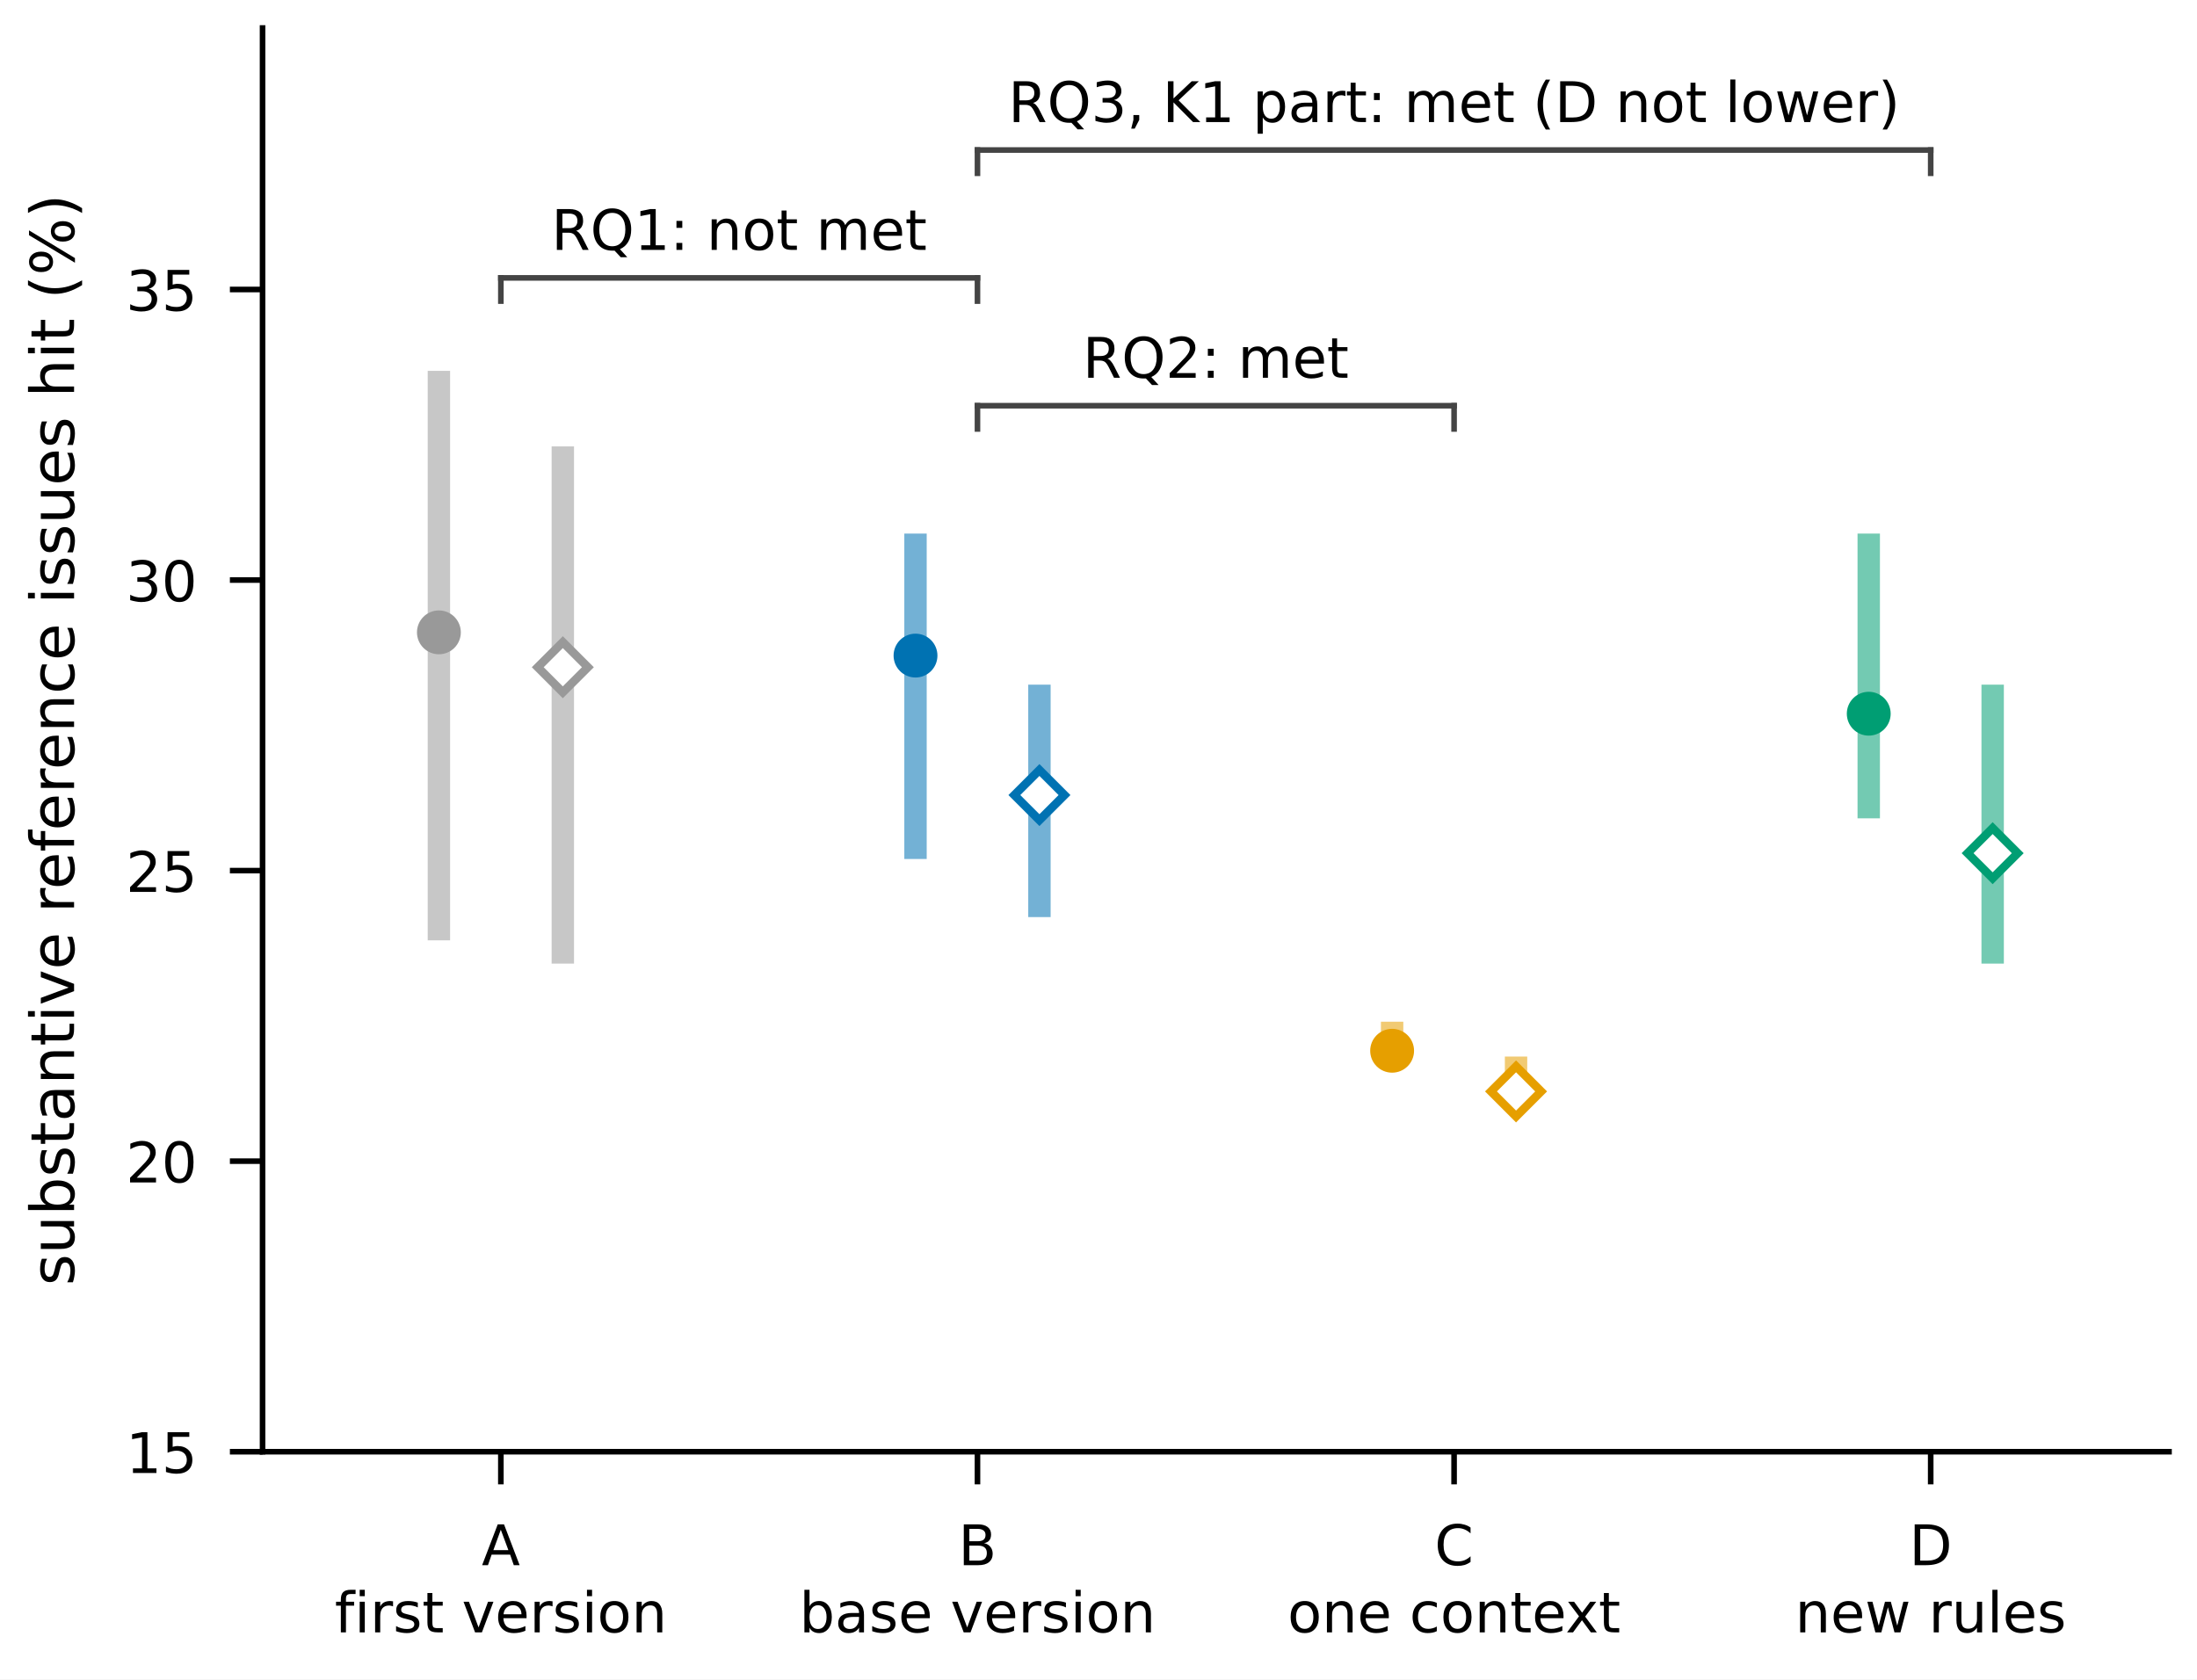
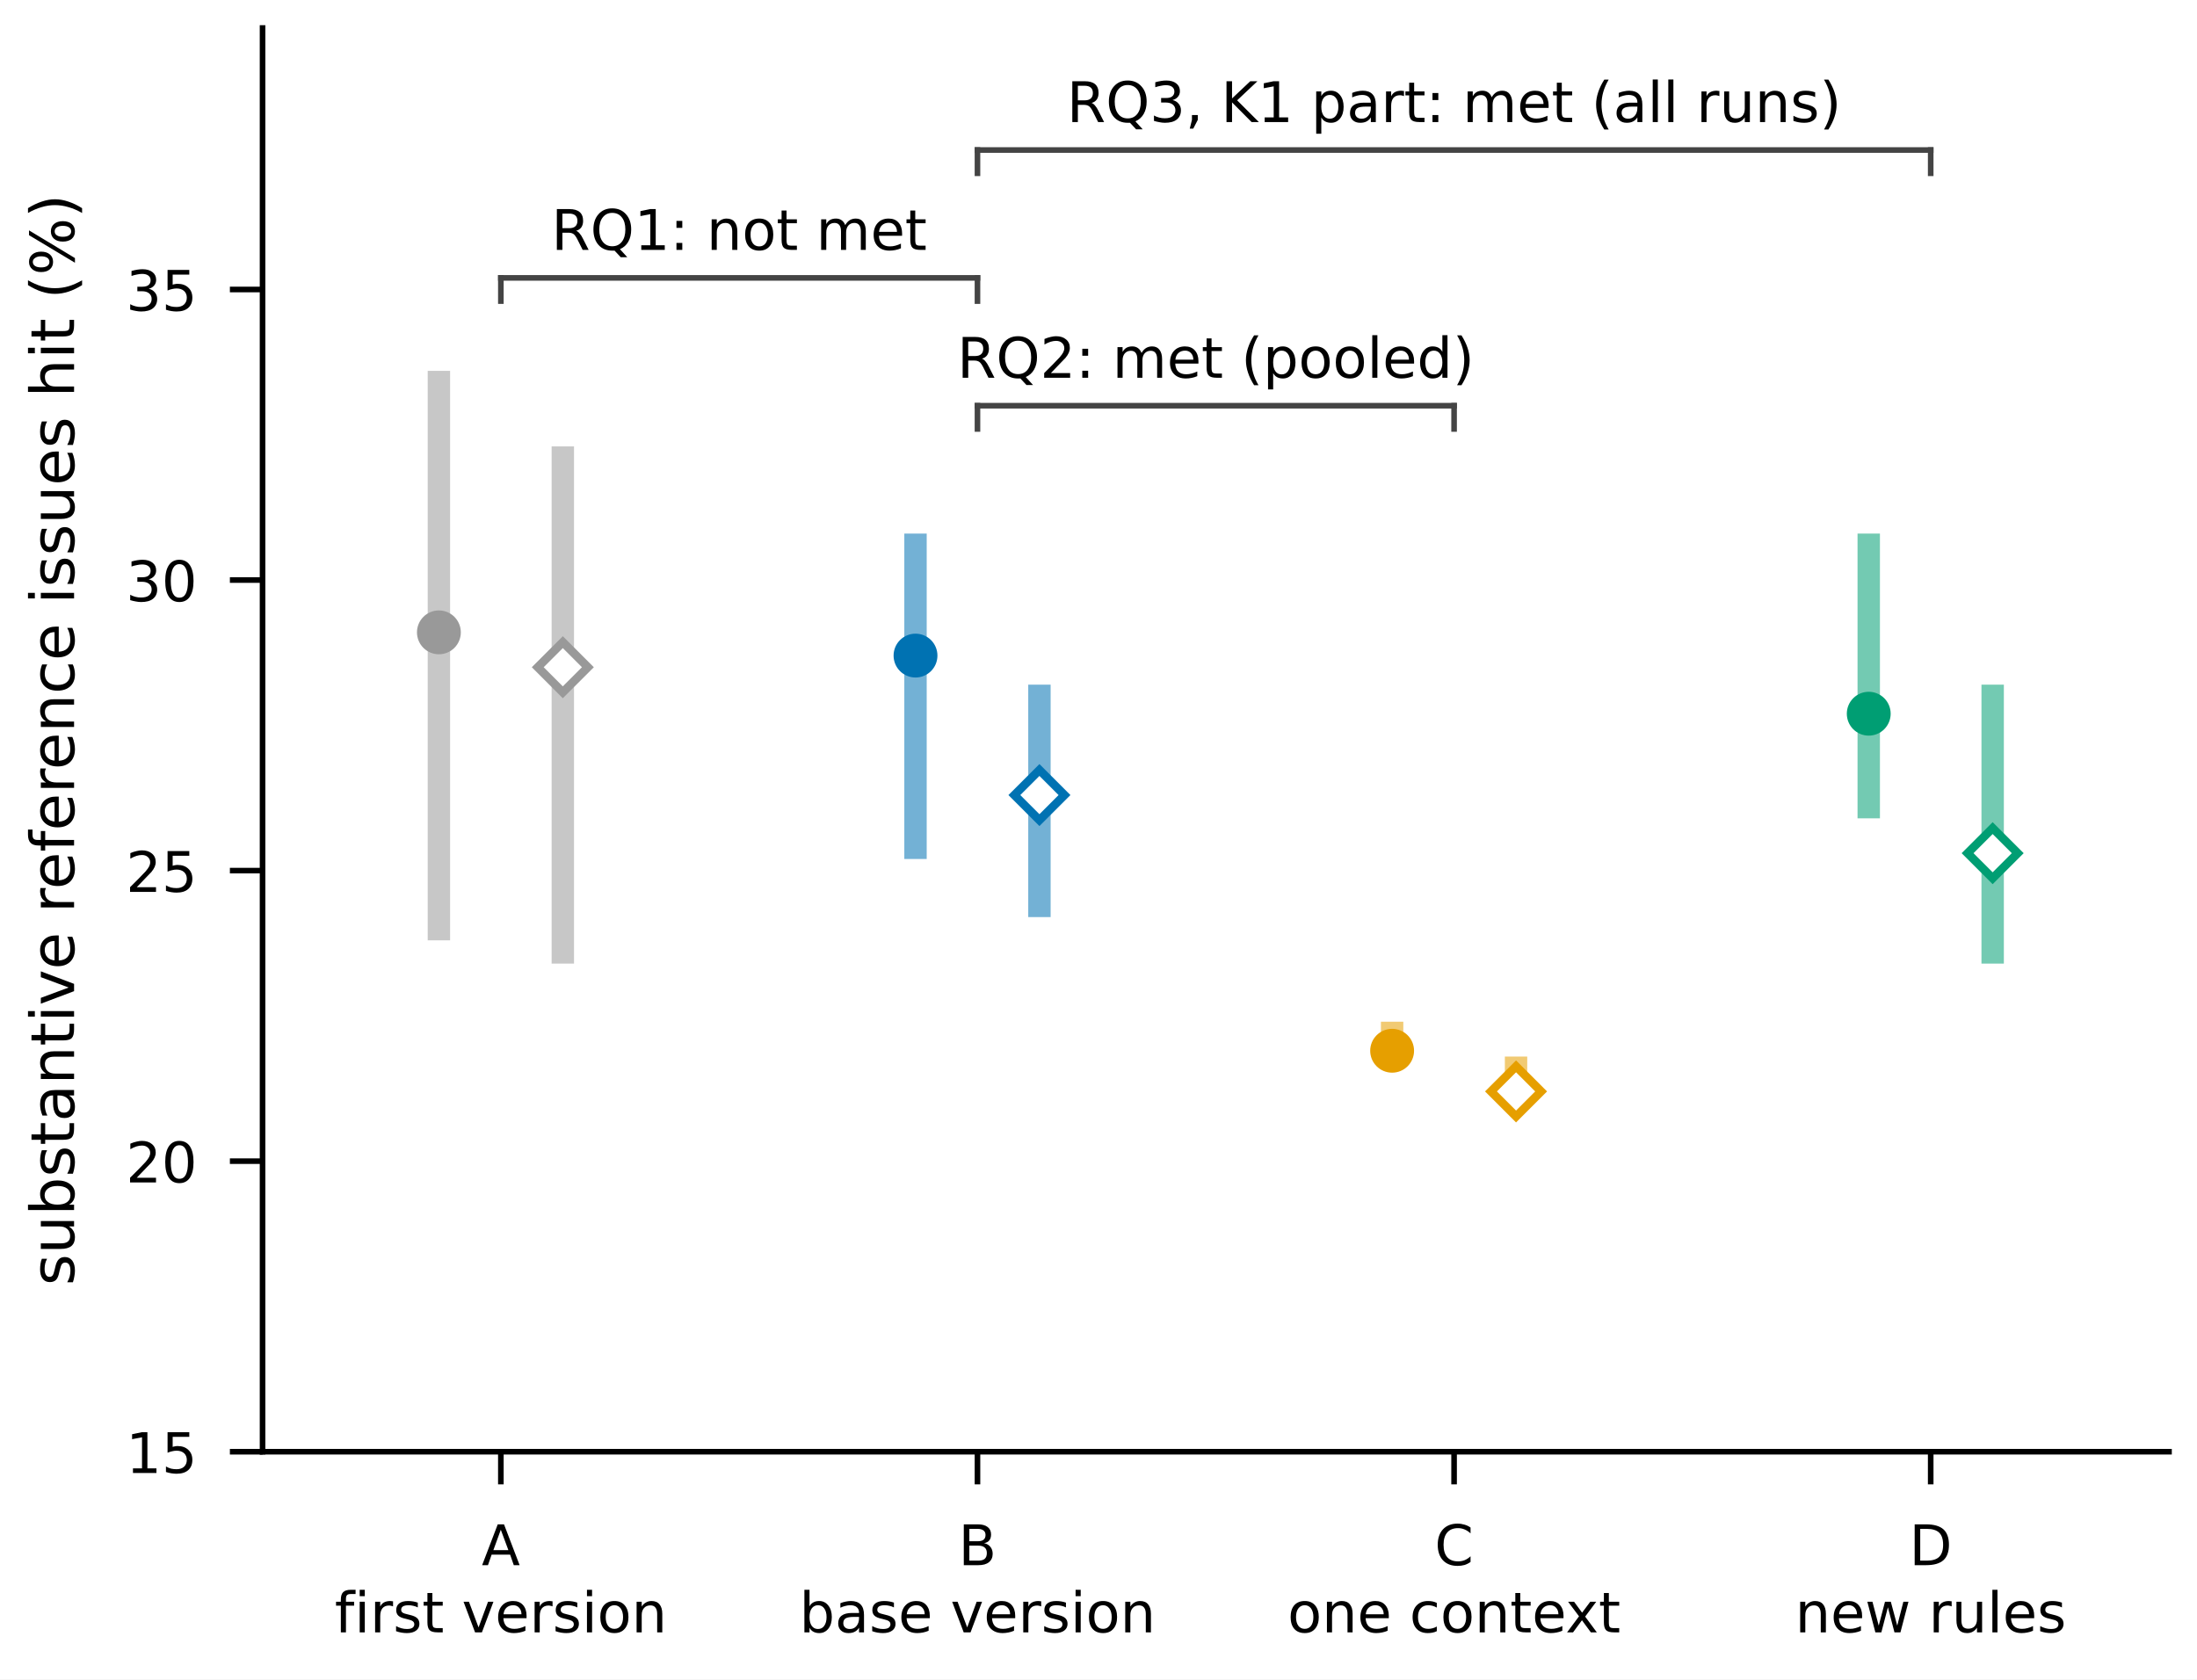
<svg xmlns="http://www.w3.org/2000/svg" xmlns:xlink="http://www.w3.org/1999/xlink" width="235.44pt" height="180pt" viewBox="0 0 235.44 180" version="1.1">
  <defs>
    <style type="text/css">*{stroke-linejoin: round; stroke-linecap: butt}</style>
  </defs>
  <g id="figure_1">
    <g id="patch_1">
      <path d="M 0 180  L 235.44 180  L 235.44 0  L 0 0  z " style="fill: #ffffff" />
    </g>
    <g id="axes_1">
      <g id="patch_2">
        <path d="M 28.136 155.597  L 232.44 155.597  L 232.44 3  L 28.136 3  z " style="fill: #ffffff" />
      </g>
      <g id="matplotlib.axis_1">
        <g id="xtick_1">
          <g id="line2d_1">
            <defs>
-               <path id="mf7c8f7df86" d="M 0 0  L 0 3.5  " style="stroke: #000000; stroke-width: 0.6" />
+               <path id="m9b42f3e06d" d="M 0 0  L 0 3.5  " style="stroke: #000000; stroke-width: 0.6" />
            </defs>
            <g>
-               <use xlink:href="#mf7c8f7df86" x="53.674" y="155.597" style="stroke: #000000; stroke-width: 0.6" />
+               <use xlink:href="#m9b42f3e06d" x="53.674" y="155.597" style="stroke: #000000; stroke-width: 0.6" />
            </g>
          </g>
          <g id="text_1">
            <text style="font-size: 6px; font-family: 'DejaVu Sans'" transform="translate(51.62156 167.7561)">A</text>
            <text style="font-size: 6px; font-family: 'DejaVu Sans'" transform="translate(35.87062 174.9578)">first version</text>
          </g>
        </g>
        <g id="xtick_2">
          <g id="line2d_2">
            <g>
-               <use xlink:href="#mf7c8f7df86" x="104.75" y="155.597" style="stroke: #000000; stroke-width: 0.6" />
+               <use xlink:href="#m9b42f3e06d" x="104.75" y="155.597" style="stroke: #000000; stroke-width: 0.6" />
            </g>
          </g>
          <g id="text_2">
            <text style="font-size: 6px; font-family: 'DejaVu Sans'" transform="translate(102.6915 167.7561)">B</text>
            <text style="font-size: 6px; font-family: 'DejaVu Sans'" transform="translate(85.65663 174.9578)">base version</text>
          </g>
        </g>
        <g id="xtick_3">
          <g id="line2d_3">
            <g>
-               <use xlink:href="#mf7c8f7df86" x="155.826" y="155.597" style="stroke: #000000; stroke-width: 0.6" />
+               <use xlink:href="#m9b42f3e06d" x="155.826" y="155.597" style="stroke: #000000; stroke-width: 0.6" />
            </g>
          </g>
          <g id="text_3">
            <text style="font-size: 6px; font-family: 'DejaVu Sans'" transform="translate(153.7309 167.7561)">C</text>
            <text style="font-size: 6px; font-family: 'DejaVu Sans'" transform="translate(137.9818 174.9573)">one context</text>
          </g>
        </g>
        <g id="xtick_4">
          <g id="line2d_4">
            <g>
-               <use xlink:href="#mf7c8f7df86" x="206.902" y="155.597" style="stroke: #000000; stroke-width: 0.6" />
+               <use xlink:href="#m9b42f3e06d" x="206.902" y="155.597" style="stroke: #000000; stroke-width: 0.6" />
            </g>
          </g>
          <g id="text_4">
            <text style="font-size: 6px; font-family: 'DejaVu Sans'" transform="translate(204.5918 167.7561)">D</text>
            <text style="font-size: 6px; font-family: 'DejaVu Sans'" transform="translate(192.371 174.9578)">new rules</text>
          </g>
        </g>
      </g>
      <g id="matplotlib.axis_2">
        <g id="ytick_1">
          <g id="line2d_5">
            <defs>
-               <path id="mea8e38ec1b" d="M 0 0  L -3.5 0  " style="stroke: #000000; stroke-width: 0.6" />
+               <path id="m307396c664" d="M 0 0  L -3.5 0  " style="stroke: #000000; stroke-width: 0.6" />
            </defs>
            <g>
-               <use xlink:href="#mea8e38ec1b" x="28.136" y="155.597" style="stroke: #000000; stroke-width: 0.6" />
+               <use xlink:href="#m307396c664" x="28.136" y="155.597" style="stroke: #000000; stroke-width: 0.6" />
            </g>
          </g>
          <g id="text_5">
            <text style="font-size: 6px; font-family: 'DejaVu Sans'; text-anchor: end" x="21.136" y="157.876" transform="rotate(-0 21.13575 157.8762)">15</text>
          </g>
        </g>
        <g id="ytick_2">
          <g id="line2d_6">
            <g>
-               <use xlink:href="#mea8e38ec1b" x="28.136" y="124.455" style="stroke: #000000; stroke-width: 0.6" />
+               <use xlink:href="#m307396c664" x="28.136" y="124.455" style="stroke: #000000; stroke-width: 0.6" />
            </g>
          </g>
          <g id="text_6">
            <text style="font-size: 6px; font-family: 'DejaVu Sans'; text-anchor: end" x="21.136" y="126.734" transform="rotate(-0 21.13575 126.7341)">20</text>
          </g>
        </g>
        <g id="ytick_3">
          <g id="line2d_7">
            <g>
-               <use xlink:href="#mea8e38ec1b" x="28.136" y="93.313" style="stroke: #000000; stroke-width: 0.6" />
+               <use xlink:href="#m307396c664" x="28.136" y="93.313" style="stroke: #000000; stroke-width: 0.6" />
            </g>
          </g>
          <g id="text_7">
            <text style="font-size: 6px; font-family: 'DejaVu Sans'; text-anchor: end" x="21.136" y="95.592" transform="rotate(-0 21.13575 95.59187)">25</text>
          </g>
        </g>
        <g id="ytick_4">
          <g id="line2d_8">
            <g>
-               <use xlink:href="#mea8e38ec1b" x="28.136" y="62.17" style="stroke: #000000; stroke-width: 0.6" />
+               <use xlink:href="#m307396c664" x="28.136" y="62.17" style="stroke: #000000; stroke-width: 0.6" />
            </g>
          </g>
          <g id="text_8">
            <text style="font-size: 6px; font-family: 'DejaVu Sans'; text-anchor: end" x="21.136" y="64.45" transform="rotate(-0 21.13575 64.44969)">30</text>
          </g>
        </g>
        <g id="ytick_5">
          <g id="line2d_9">
            <g>
-               <use xlink:href="#mea8e38ec1b" x="28.136" y="31.028" style="stroke: #000000; stroke-width: 0.6" />
+               <use xlink:href="#m307396c664" x="28.136" y="31.028" style="stroke: #000000; stroke-width: 0.6" />
            </g>
          </g>
          <g id="text_9">
            <text style="font-size: 6px; font-family: 'DejaVu Sans'; text-anchor: end" x="21.136" y="33.308" transform="rotate(-0 21.13575 33.3075)">35</text>
          </g>
        </g>
        <g id="text_10">
          <text style="font-size: 6.5px; font-family: 'DejaVu Sans'; text-anchor: middle" x="7.939" y="79.299" transform="rotate(-90 7.939224 79.29859)">substantive reference issues hit (%)</text>
        </g>
      </g>
      <g id="line2d_10">
-         <path d="M 47.034 100.787  L 47.034 39.748  " clip-path="url(#p26e066ed62)" style="fill: none; stroke: #999999; stroke-opacity: 0.55; stroke-width: 2.4" />
+         <path d="M 47.034 100.787  L 47.034 39.748  " clip-path="url(#p3284721a56)" style="fill: none; stroke: #999999; stroke-opacity: 0.55; stroke-width: 2.4" />
      </g>
      <g id="line2d_11">
        <defs>
-           <path id="m648f0c7094" d="M 0 1.9  C 0.504 1.9 0.987 1.7 1.344 1.344  C 1.7 0.987 1.9 0.504 1.9 0  C 1.9 -0.504 1.7 -0.987 1.344 -1.344  C 0.987 -1.7 0.504 -1.9 0 -1.9  C -0.504 -1.9 -0.987 -1.7 -1.344 -1.344  C -1.7 -0.987 -1.9 -0.504 -1.9 0  C -1.9 0.504 -1.7 0.987 -1.344 1.344  C -0.987 1.7 -0.504 1.9 0 1.9  z " style="stroke: #999999; stroke-width: 0.9" />
-         </defs>
-         <g clip-path="url(#p26e066ed62)">
-           <use xlink:href="#m648f0c7094" x="47.034" y="67.776" style="fill: #999999; stroke: #999999; stroke-width: 0.9" />
+           <path id="m5435a23226" d="M 0 1.9  C 0.504 1.9 0.987 1.7 1.344 1.344  C 1.7 0.987 1.9 0.504 1.9 0  C 1.9 -0.504 1.7 -0.987 1.344 -1.344  C 0.987 -1.7 0.504 -1.9 0 -1.9  C -0.504 -1.9 -0.987 -1.7 -1.344 -1.344  C -1.7 -0.987 -1.9 -0.504 -1.9 0  C -1.9 0.504 -1.7 0.987 -1.344 1.344  C -0.987 1.7 -0.504 1.9 0 1.9  z " style="stroke: #999999; stroke-width: 0.9" />
+         </defs>
+         <g clip-path="url(#p3284721a56)">
+           <use xlink:href="#m5435a23226" x="47.034" y="67.776" style="fill: #999999; stroke: #999999; stroke-width: 0.9" />
        </g>
      </g>
      <g id="line2d_12">
-         <path d="M 60.314 103.278  L 60.314 47.845  " clip-path="url(#p26e066ed62)" style="fill: none; stroke: #999999; stroke-opacity: 0.55; stroke-width: 2.4" />
+         <path d="M 60.314 103.278  L 60.314 47.845  " clip-path="url(#p3284721a56)" style="fill: none; stroke: #999999; stroke-opacity: 0.55; stroke-width: 2.4" />
      </g>
      <g id="line2d_13">
        <defs>
-           <path id="m0051c263af" d="M -0 2.687  L 2.687 0  L 0 -2.687  L -2.687 -0  z " style="stroke: #999999; stroke-width: 0.9; stroke-linejoin: miter" />
-         </defs>
-         <g clip-path="url(#p26e066ed62)">
-           <use xlink:href="#m0051c263af" x="60.314" y="71.513" style="fill: #ffffff; stroke: #999999; stroke-width: 0.9; stroke-linejoin: miter" />
+           <path id="mdfd3348264" d="M -0 2.687  L 2.687 0  L 0 -2.687  L -2.687 -0  z " style="stroke: #999999; stroke-width: 0.9; stroke-linejoin: miter" />
+         </defs>
+         <g clip-path="url(#p3284721a56)">
+           <use xlink:href="#mdfd3348264" x="60.314" y="71.513" style="fill: #ffffff; stroke: #999999; stroke-width: 0.9; stroke-linejoin: miter" />
        </g>
      </g>
      <g id="line2d_14">
-         <path d="M 98.11 92.067  L 98.11 57.188  " clip-path="url(#p26e066ed62)" style="fill: none; stroke: #0072b2; stroke-opacity: 0.55; stroke-width: 2.4" />
+         <path d="M 98.11 92.067  L 98.11 57.188  " clip-path="url(#p3284721a56)" style="fill: none; stroke: #0072b2; stroke-opacity: 0.55; stroke-width: 2.4" />
      </g>
      <g id="line2d_15">
        <defs>
-           <path id="m892e118bb3" d="M 0 1.9  C 0.504 1.9 0.987 1.7 1.344 1.344  C 1.7 0.987 1.9 0.504 1.9 0  C 1.9 -0.504 1.7 -0.987 1.344 -1.344  C 0.987 -1.7 0.504 -1.9 0 -1.9  C -0.504 -1.9 -0.987 -1.7 -1.344 -1.344  C -1.7 -0.987 -1.9 -0.504 -1.9 0  C -1.9 0.504 -1.7 0.987 -1.344 1.344  C -0.987 1.7 -0.504 1.9 0 1.9  z " style="stroke: #0072b2; stroke-width: 0.9" />
-         </defs>
-         <g clip-path="url(#p26e066ed62)">
-           <use xlink:href="#m892e118bb3" x="98.11" y="70.267" style="fill: #0072b2; stroke: #0072b2; stroke-width: 0.9" />
+           <path id="m9ad9a86b19" d="M 0 1.9  C 0.504 1.9 0.987 1.7 1.344 1.344  C 1.7 0.987 1.9 0.504 1.9 0  C 1.9 -0.504 1.7 -0.987 1.344 -1.344  C 0.987 -1.7 0.504 -1.9 0 -1.9  C -0.504 -1.9 -0.987 -1.7 -1.344 -1.344  C -1.7 -0.987 -1.9 -0.504 -1.9 0  C -1.9 0.504 -1.7 0.987 -1.344 1.344  C -0.987 1.7 -0.504 1.9 0 1.9  z " style="stroke: #0072b2; stroke-width: 0.9" />
+         </defs>
+         <g clip-path="url(#p3284721a56)">
+           <use xlink:href="#m9ad9a86b19" x="98.11" y="70.267" style="fill: #0072b2; stroke: #0072b2; stroke-width: 0.9" />
        </g>
      </g>
      <g id="line2d_16">
-         <path d="M 111.39 98.295  L 111.39 73.382  " clip-path="url(#p26e066ed62)" style="fill: none; stroke: #0072b2; stroke-opacity: 0.55; stroke-width: 2.4" />
+         <path d="M 111.39 98.295  L 111.39 73.382  " clip-path="url(#p3284721a56)" style="fill: none; stroke: #0072b2; stroke-opacity: 0.55; stroke-width: 2.4" />
      </g>
      <g id="line2d_17">
        <defs>
-           <path id="m91a00ca7a8" d="M -0 2.687  L 2.687 0  L 0 -2.687  L -2.687 -0  z " style="stroke: #0072b2; stroke-width: 0.9; stroke-linejoin: miter" />
-         </defs>
-         <g clip-path="url(#p26e066ed62)">
-           <use xlink:href="#m91a00ca7a8" x="111.39" y="85.216" style="fill: #ffffff; stroke: #0072b2; stroke-width: 0.9; stroke-linejoin: miter" />
+           <path id="m504a89bc8f" d="M -0 2.687  L 2.687 0  L 0 -2.687  L -2.687 -0  z " style="stroke: #0072b2; stroke-width: 0.9; stroke-linejoin: miter" />
+         </defs>
+         <g clip-path="url(#p3284721a56)">
+           <use xlink:href="#m504a89bc8f" x="111.39" y="85.216" style="fill: #ffffff; stroke: #0072b2; stroke-width: 0.9; stroke-linejoin: miter" />
        </g>
      </g>
      <g id="line2d_18">
-         <path d="M 149.186 113.866  L 149.186 109.507  " clip-path="url(#p26e066ed62)" style="fill: none; stroke: #e69f00; stroke-opacity: 0.55; stroke-width: 2.4" />
+         <path d="M 149.186 113.866  L 149.186 109.507  " clip-path="url(#p3284721a56)" style="fill: none; stroke: #e69f00; stroke-opacity: 0.55; stroke-width: 2.4" />
      </g>
      <g id="line2d_19">
        <defs>
-           <path id="mf5295fe11f" d="M 0 1.9  C 0.504 1.9 0.987 1.7 1.344 1.344  C 1.7 0.987 1.9 0.504 1.9 0  C 1.9 -0.504 1.7 -0.987 1.344 -1.344  C 0.987 -1.7 0.504 -1.9 0 -1.9  C -0.504 -1.9 -0.987 -1.7 -1.344 -1.344  C -1.7 -0.987 -1.9 -0.504 -1.9 0  C -1.9 0.504 -1.7 0.987 -1.344 1.344  C -0.987 1.7 -0.504 1.9 0 1.9  z " style="stroke: #e69f00; stroke-width: 0.9" />
-         </defs>
-         <g clip-path="url(#p26e066ed62)">
-           <use xlink:href="#mf5295fe11f" x="149.186" y="112.621" style="fill: #e69f00; stroke: #e69f00; stroke-width: 0.9" />
+           <path id="m997aa6fdd1" d="M 0 1.9  C 0.504 1.9 0.987 1.7 1.344 1.344  C 1.7 0.987 1.9 0.504 1.9 0  C 1.9 -0.504 1.7 -0.987 1.344 -1.344  C 0.987 -1.7 0.504 -1.9 0 -1.9  C -0.504 -1.9 -0.987 -1.7 -1.344 -1.344  C -1.7 -0.987 -1.9 -0.504 -1.9 0  C -1.9 0.504 -1.7 0.987 -1.344 1.344  C -0.987 1.7 -0.504 1.9 0 1.9  z " style="stroke: #e69f00; stroke-width: 0.9" />
+         </defs>
+         <g clip-path="url(#p3284721a56)">
+           <use xlink:href="#m997aa6fdd1" x="149.186" y="112.621" style="fill: #e69f00; stroke: #e69f00; stroke-width: 0.9" />
        </g>
      </g>
      <g id="line2d_20">
-         <path d="M 162.466 118.226  L 162.466 113.244  " clip-path="url(#p26e066ed62)" style="fill: none; stroke: #e69f00; stroke-opacity: 0.55; stroke-width: 2.4" />
+         <path d="M 162.466 118.226  L 162.466 113.244  " clip-path="url(#p3284721a56)" style="fill: none; stroke: #e69f00; stroke-opacity: 0.55; stroke-width: 2.4" />
      </g>
      <g id="line2d_21">
        <defs>
-           <path id="m3d8ed714e4" d="M -0 2.687  L 2.687 0  L 0 -2.687  L -2.687 -0  z " style="stroke: #e69f00; stroke-width: 0.9; stroke-linejoin: miter" />
-         </defs>
-         <g clip-path="url(#p26e066ed62)">
-           <use xlink:href="#m3d8ed714e4" x="162.466" y="116.981" style="fill: #ffffff; stroke: #e69f00; stroke-width: 0.9; stroke-linejoin: miter" />
+           <path id="maaeaaeef05" d="M -0 2.687  L 2.687 0  L 0 -2.687  L -2.687 -0  z " style="stroke: #e69f00; stroke-width: 0.9; stroke-linejoin: miter" />
+         </defs>
+         <g clip-path="url(#p3284721a56)">
+           <use xlink:href="#maaeaaeef05" x="162.466" y="116.981" style="fill: #ffffff; stroke: #e69f00; stroke-width: 0.9; stroke-linejoin: miter" />
        </g>
      </g>
      <g id="line2d_22">
-         <path d="M 200.262 87.707  L 200.262 57.188  " clip-path="url(#p26e066ed62)" style="fill: none; stroke: #009e73; stroke-opacity: 0.55; stroke-width: 2.4" />
+         <path d="M 200.262 87.707  L 200.262 57.188  " clip-path="url(#p3284721a56)" style="fill: none; stroke: #009e73; stroke-opacity: 0.55; stroke-width: 2.4" />
      </g>
      <g id="line2d_23">
        <defs>
-           <path id="md9bc6d4a4e" d="M 0 1.9  C 0.504 1.9 0.987 1.7 1.344 1.344  C 1.7 0.987 1.9 0.504 1.9 0  C 1.9 -0.504 1.7 -0.987 1.344 -1.344  C 0.987 -1.7 0.504 -1.9 0 -1.9  C -0.504 -1.9 -0.987 -1.7 -1.344 -1.344  C -1.7 -0.987 -1.9 -0.504 -1.9 0  C -1.9 0.504 -1.7 0.987 -1.344 1.344  C -0.987 1.7 -0.504 1.9 0 1.9  z " style="stroke: #009e73; stroke-width: 0.9" />
-         </defs>
-         <g clip-path="url(#p26e066ed62)">
-           <use xlink:href="#md9bc6d4a4e" x="200.262" y="76.496" style="fill: #009e73; stroke: #009e73; stroke-width: 0.9" />
+           <path id="m9ad9f38c62" d="M 0 1.9  C 0.504 1.9 0.987 1.7 1.344 1.344  C 1.7 0.987 1.9 0.504 1.9 0  C 1.9 -0.504 1.7 -0.987 1.344 -1.344  C 0.987 -1.7 0.504 -1.9 0 -1.9  C -0.504 -1.9 -0.987 -1.7 -1.344 -1.344  C -1.7 -0.987 -1.9 -0.504 -1.9 0  C -1.9 0.504 -1.7 0.987 -1.344 1.344  C -0.987 1.7 -0.504 1.9 0 1.9  z " style="stroke: #009e73; stroke-width: 0.9" />
+         </defs>
+         <g clip-path="url(#p3284721a56)">
+           <use xlink:href="#m9ad9f38c62" x="200.262" y="76.496" style="fill: #009e73; stroke: #009e73; stroke-width: 0.9" />
        </g>
      </g>
      <g id="line2d_24">
-         <path d="M 213.542 103.278  L 213.542 73.382  " clip-path="url(#p26e066ed62)" style="fill: none; stroke: #009e73; stroke-opacity: 0.55; stroke-width: 2.4" />
+         <path d="M 213.542 103.278  L 213.542 73.382  " clip-path="url(#p3284721a56)" style="fill: none; stroke: #009e73; stroke-opacity: 0.55; stroke-width: 2.4" />
      </g>
      <g id="line2d_25">
        <defs>
-           <path id="mbb272060d2" d="M -0 2.687  L 2.687 0  L 0 -2.687  L -2.687 -0  z " style="stroke: #009e73; stroke-width: 0.9; stroke-linejoin: miter" />
-         </defs>
-         <g clip-path="url(#p26e066ed62)">
-           <use xlink:href="#mbb272060d2" x="213.542" y="91.444" style="fill: #ffffff; stroke: #009e73; stroke-width: 0.9; stroke-linejoin: miter" />
+           <path id="mb33b34c192" d="M -0 2.687  L 2.687 0  L 0 -2.687  L -2.687 -0  z " style="stroke: #009e73; stroke-width: 0.9; stroke-linejoin: miter" />
+         </defs>
+         <g clip-path="url(#p3284721a56)">
+           <use xlink:href="#mb33b34c192" x="213.542" y="91.444" style="fill: #ffffff; stroke: #009e73; stroke-width: 0.9; stroke-linejoin: miter" />
        </g>
      </g>
      <g id="line2d_26">
-         <path d="M 53.674 29.783  L 104.75 29.783  " clip-path="url(#p26e066ed62)" style="fill: none; stroke: #444444; stroke-width: 0.6; stroke-linecap: square" />
+         <path d="M 53.674 29.783  L 104.75 29.783  " clip-path="url(#p3284721a56)" style="fill: none; stroke: #444444; stroke-width: 0.6; stroke-linecap: square" />
      </g>
      <g id="line2d_27">
-         <path d="M 53.674 32.274  L 53.674 29.783  " clip-path="url(#p26e066ed62)" style="fill: none; stroke: #444444; stroke-width: 0.6; stroke-linecap: square" />
+         <path d="M 53.674 32.274  L 53.674 29.783  " clip-path="url(#p3284721a56)" style="fill: none; stroke: #444444; stroke-width: 0.6; stroke-linecap: square" />
      </g>
      <g id="line2d_28">
-         <path d="M 104.75 32.274  L 104.75 29.783  " clip-path="url(#p26e066ed62)" style="fill: none; stroke: #444444; stroke-width: 0.6; stroke-linecap: square" />
+         <path d="M 104.75 32.274  L 104.75 29.783  " clip-path="url(#p3284721a56)" style="fill: none; stroke: #444444; stroke-width: 0.6; stroke-linecap: square" />
      </g>
      <g id="line2d_29">
-         <path d="M 104.75 43.485  L 155.826 43.485  " clip-path="url(#p26e066ed62)" style="fill: none; stroke: #444444; stroke-width: 0.6; stroke-linecap: square" />
+         <path d="M 104.75 43.485  L 155.826 43.485  " clip-path="url(#p3284721a56)" style="fill: none; stroke: #444444; stroke-width: 0.6; stroke-linecap: square" />
      </g>
      <g id="line2d_30">
-         <path d="M 104.75 45.976  L 104.75 43.485  " clip-path="url(#p26e066ed62)" style="fill: none; stroke: #444444; stroke-width: 0.6; stroke-linecap: square" />
+         <path d="M 104.75 45.976  L 104.75 43.485  " clip-path="url(#p3284721a56)" style="fill: none; stroke: #444444; stroke-width: 0.6; stroke-linecap: square" />
      </g>
      <g id="line2d_31">
-         <path d="M 155.826 45.976  L 155.826 43.485  " clip-path="url(#p26e066ed62)" style="fill: none; stroke: #444444; stroke-width: 0.6; stroke-linecap: square" />
+         <path d="M 155.826 45.976  L 155.826 43.485  " clip-path="url(#p3284721a56)" style="fill: none; stroke: #444444; stroke-width: 0.6; stroke-linecap: square" />
      </g>
      <g id="line2d_32">
-         <path d="M 104.75 16.08  L 206.902 16.08  " clip-path="url(#p26e066ed62)" style="fill: none; stroke: #444444; stroke-width: 0.6; stroke-linecap: square" />
+         <path d="M 104.75 16.08  L 206.902 16.08  " clip-path="url(#p3284721a56)" style="fill: none; stroke: #444444; stroke-width: 0.6; stroke-linecap: square" />
      </g>
      <g id="line2d_33">
-         <path d="M 104.75 18.571  L 104.75 16.08  " clip-path="url(#p26e066ed62)" style="fill: none; stroke: #444444; stroke-width: 0.6; stroke-linecap: square" />
+         <path d="M 104.75 18.571  L 104.75 16.08  " clip-path="url(#p3284721a56)" style="fill: none; stroke: #444444; stroke-width: 0.6; stroke-linecap: square" />
      </g>
      <g id="line2d_34">
-         <path d="M 206.902 18.571  L 206.902 16.08  " clip-path="url(#p26e066ed62)" style="fill: none; stroke: #444444; stroke-width: 0.6; stroke-linecap: square" />
+         <path d="M 206.902 18.571  L 206.902 16.08  " clip-path="url(#p3284721a56)" style="fill: none; stroke: #444444; stroke-width: 0.6; stroke-linecap: square" />
      </g>
      <g id="patch_3">
        <path d="M 28.136 155.597  L 28.136 3  " style="fill: none; stroke: #000000; stroke-width: 0.6; stroke-linejoin: miter; stroke-linecap: square" />
      </g>
      <g id="patch_4">
        <path d="M 28.136 155.597  L 232.44 155.597  " style="fill: none; stroke: #000000; stroke-width: 0.6; stroke-linejoin: miter; stroke-linecap: square" />
      </g>
      <g id="text_11">
        <text style="font-size: 6px; font-family: 'DejaVu Sans'; text-anchor: middle" x="79.212" y="26.784" transform="rotate(-0 79.21175 26.784)">RQ1: not met</text>
      </g>
      <g id="text_12">
-         <text style="font-size: 6px; font-family: 'DejaVu Sans'; text-anchor: middle" x="130.288" y="40.487" transform="rotate(-0 130.2878 40.48656)">RQ2: met</text>
+         <text style="font-size: 6px; font-family: 'DejaVu Sans'; text-anchor: middle" x="130.288" y="40.487" transform="rotate(-0 130.2878 40.48656)">RQ2: met (pooled)</text>
      </g>
      <g id="text_13">
-         <text style="font-size: 6px; font-family: 'DejaVu Sans'; text-anchor: middle" x="155.826" y="13.081" transform="rotate(-0 155.8258 13.08144)">RQ3, K1 part: met (D not lower)</text>
+         <text style="font-size: 6px; font-family: 'DejaVu Sans'; text-anchor: middle" x="155.826" y="13.081" transform="rotate(-0 155.8258 13.08144)">RQ3, K1 part: met (all runs)</text>
      </g>
    </g>
  </g>
  <defs>
-     <clipPath id="p26e066ed62">
+     <clipPath id="p3284721a56">
      <rect x="28.136" y="3" width="204.304" height="152.597" />
    </clipPath>
  </defs>
</svg>
